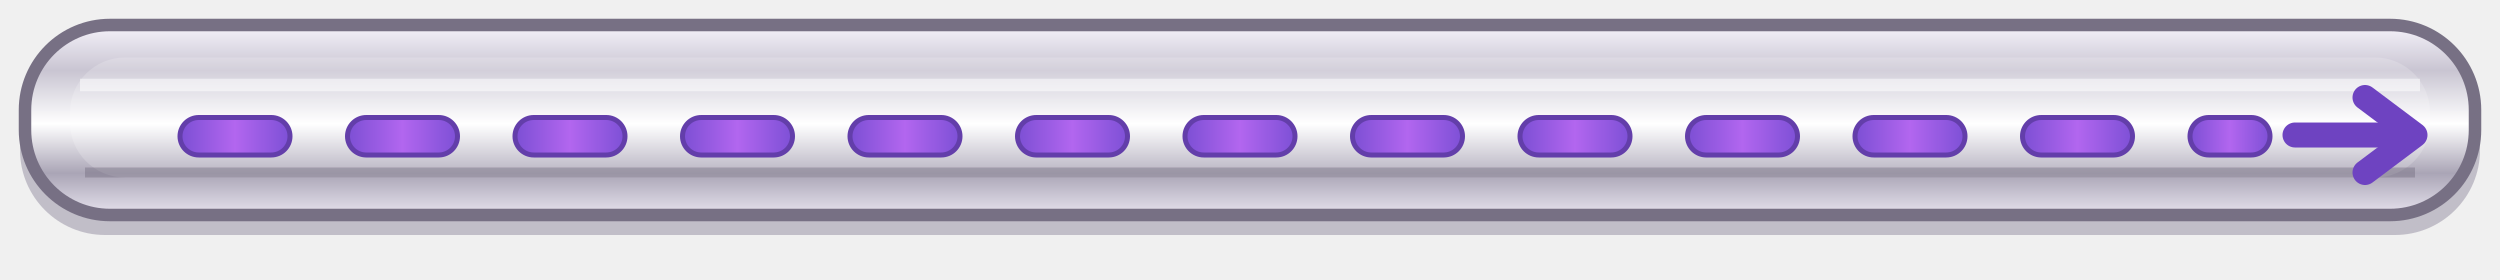
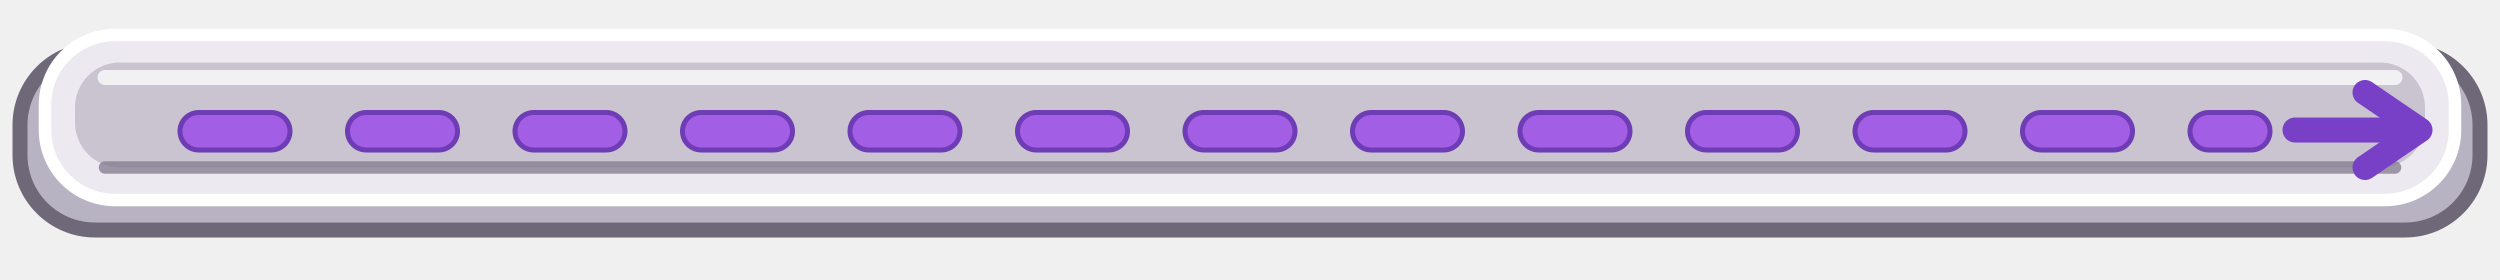
- <svg xmlns="http://www.w3.org/2000/svg" viewBox="0 0 1000 112" role="img" aria-label="Mystery pouch tear seam">
-   <defs>
-     <linearGradient id="foil" x1="0" y1="0" x2="0" y2="1">
-       <stop offset="0" stop-color="#f5f2fa" />
-       <stop offset="0.24" stop-color="#c9c5d2" />
-       <stop offset="0.52" stop-color="#ffffff" />
-       <stop offset="0.78" stop-color="#aaa5b6" />
-       <stop offset="1" stop-color="#e7e3ee" />
-     </linearGradient>
-     <linearGradient id="lavender" x1="0" y1="0" x2="1" y2="0">
-       <stop offset="0" stop-color="#7c4fd4" />
-       <stop offset="0.5" stop-color="#b266ef" />
-       <stop offset="1" stop-color="#7d50d6" />
-     </linearGradient>
-     <filter id="soft" x="-10%" y="-30%" width="120%" height="160%">
-       <feGaussianBlur stdDeviation="2.2" />
-     </filter>
-   </defs>
-   <rect x="8" y="16" width="984" height="78" rx="34" fill="#817a91" opacity=".42" />
-   <rect x="10" y="10" width="980" height="76" rx="34" fill="url(#foil)" stroke="#777084" stroke-width="5" />
-   <rect x="28" y="23" width="944" height="48" rx="22" fill="#ffffff" opacity=".18" />
-   <path d="M32 34 H968" stroke="#ffffff" stroke-width="5" opacity=".52" />
-   <path d="M34 69 H966" stroke="#716a7d" stroke-width="4" opacity=".42" />
-   <g fill="url(#lavender)" stroke="#633eaa" stroke-width="2">
-     <rect x="72" y="47" width="44" height="15" rx="7.5" />
-     <rect x="139" y="47" width="44" height="15" rx="7.5" />
-     <rect x="206" y="47" width="44" height="15" rx="7.5" />
-     <rect x="273" y="47" width="44" height="15" rx="7.5" />
-     <rect x="340" y="47" width="44" height="15" rx="7.5" />
-     <rect x="407" y="47" width="44" height="15" rx="7.5" />
-     <rect x="474" y="47" width="44" height="15" rx="7.5" />
-     <rect x="541" y="47" width="44" height="15" rx="7.5" />
-     <rect x="608" y="47" width="44" height="15" rx="7.5" />
-     <rect x="675" y="47" width="44" height="15" rx="7.5" />
-     <rect x="742" y="47" width="44" height="15" rx="7.5" />
-     <rect x="809" y="47" width="44" height="15" rx="7.5" />
-     <rect x="876" y="47" width="32" height="15" rx="7.5" />
+ <svg xmlns="http://www.w3.org/2000/svg" viewBox="0 0 1000 112">
+   <rect x="8" y="20" width="984" height="72" rx="30" fill="#b8b3c2" stroke="#6f6879" stroke-width="6" />
+   <rect x="18" y="14" width="964" height="66" rx="28" fill="#ece9f1" stroke="#ffffff" stroke-width="5" />
+   <rect x="30" y="25" width="940" height="42" rx="18" fill="#c9c4d0" />
+   <path d="M42 31 H958" stroke="#ffffff" stroke-width="6" stroke-linecap="round" opacity="0.75" />
+   <path d="M42 67 H958" stroke="#81798d" stroke-width="5" stroke-linecap="round" opacity="0.75" />
+   <g fill="#a35ee6" stroke="#6e3cb4" stroke-width="2">
+     <rect x="72" y="45" width="44" height="15" rx="7.5" />
+     <rect x="139" y="45" width="44" height="15" rx="7.5" />
+     <rect x="206" y="45" width="44" height="15" rx="7.5" />
+     <rect x="273" y="45" width="44" height="15" rx="7.5" />
+     <rect x="340" y="45" width="44" height="15" rx="7.5" />
+     <rect x="407" y="45" width="44" height="15" rx="7.5" />
+     <rect x="474" y="45" width="44" height="15" rx="7.5" />
+     <rect x="541" y="45" width="44" height="15" rx="7.5" />
+     <rect x="608" y="45" width="44" height="15" rx="7.5" />
+     <rect x="675" y="45" width="44" height="15" rx="7.5" />
+     <rect x="742" y="45" width="44" height="15" rx="7.5" />
+     <rect x="809" y="45" width="44" height="15" rx="7.5" />
+     <rect x="876" y="45" width="32" height="15" rx="7.5" />
  </g>
-   <path d="M918 54 H958" stroke="#6e43c1" stroke-width="10" stroke-linecap="round" />
-   <path d="M946 39 L966 54 L946 69" fill="none" stroke="#6e43c1" stroke-width="10" stroke-linecap="round" stroke-linejoin="round" />
-   <path d="M58 54 H918" stroke="#c48aff" stroke-width="3" opacity=".34" filter="url(#soft)" />
+   <path d="M918 52 H956" stroke="#7840c7" stroke-width="10" stroke-linecap="round" />
+   <path d="M946 37 L968 52 L946 67" fill="none" stroke="#7840c7" stroke-width="10" stroke-linecap="round" stroke-linejoin="round" />
</svg>
